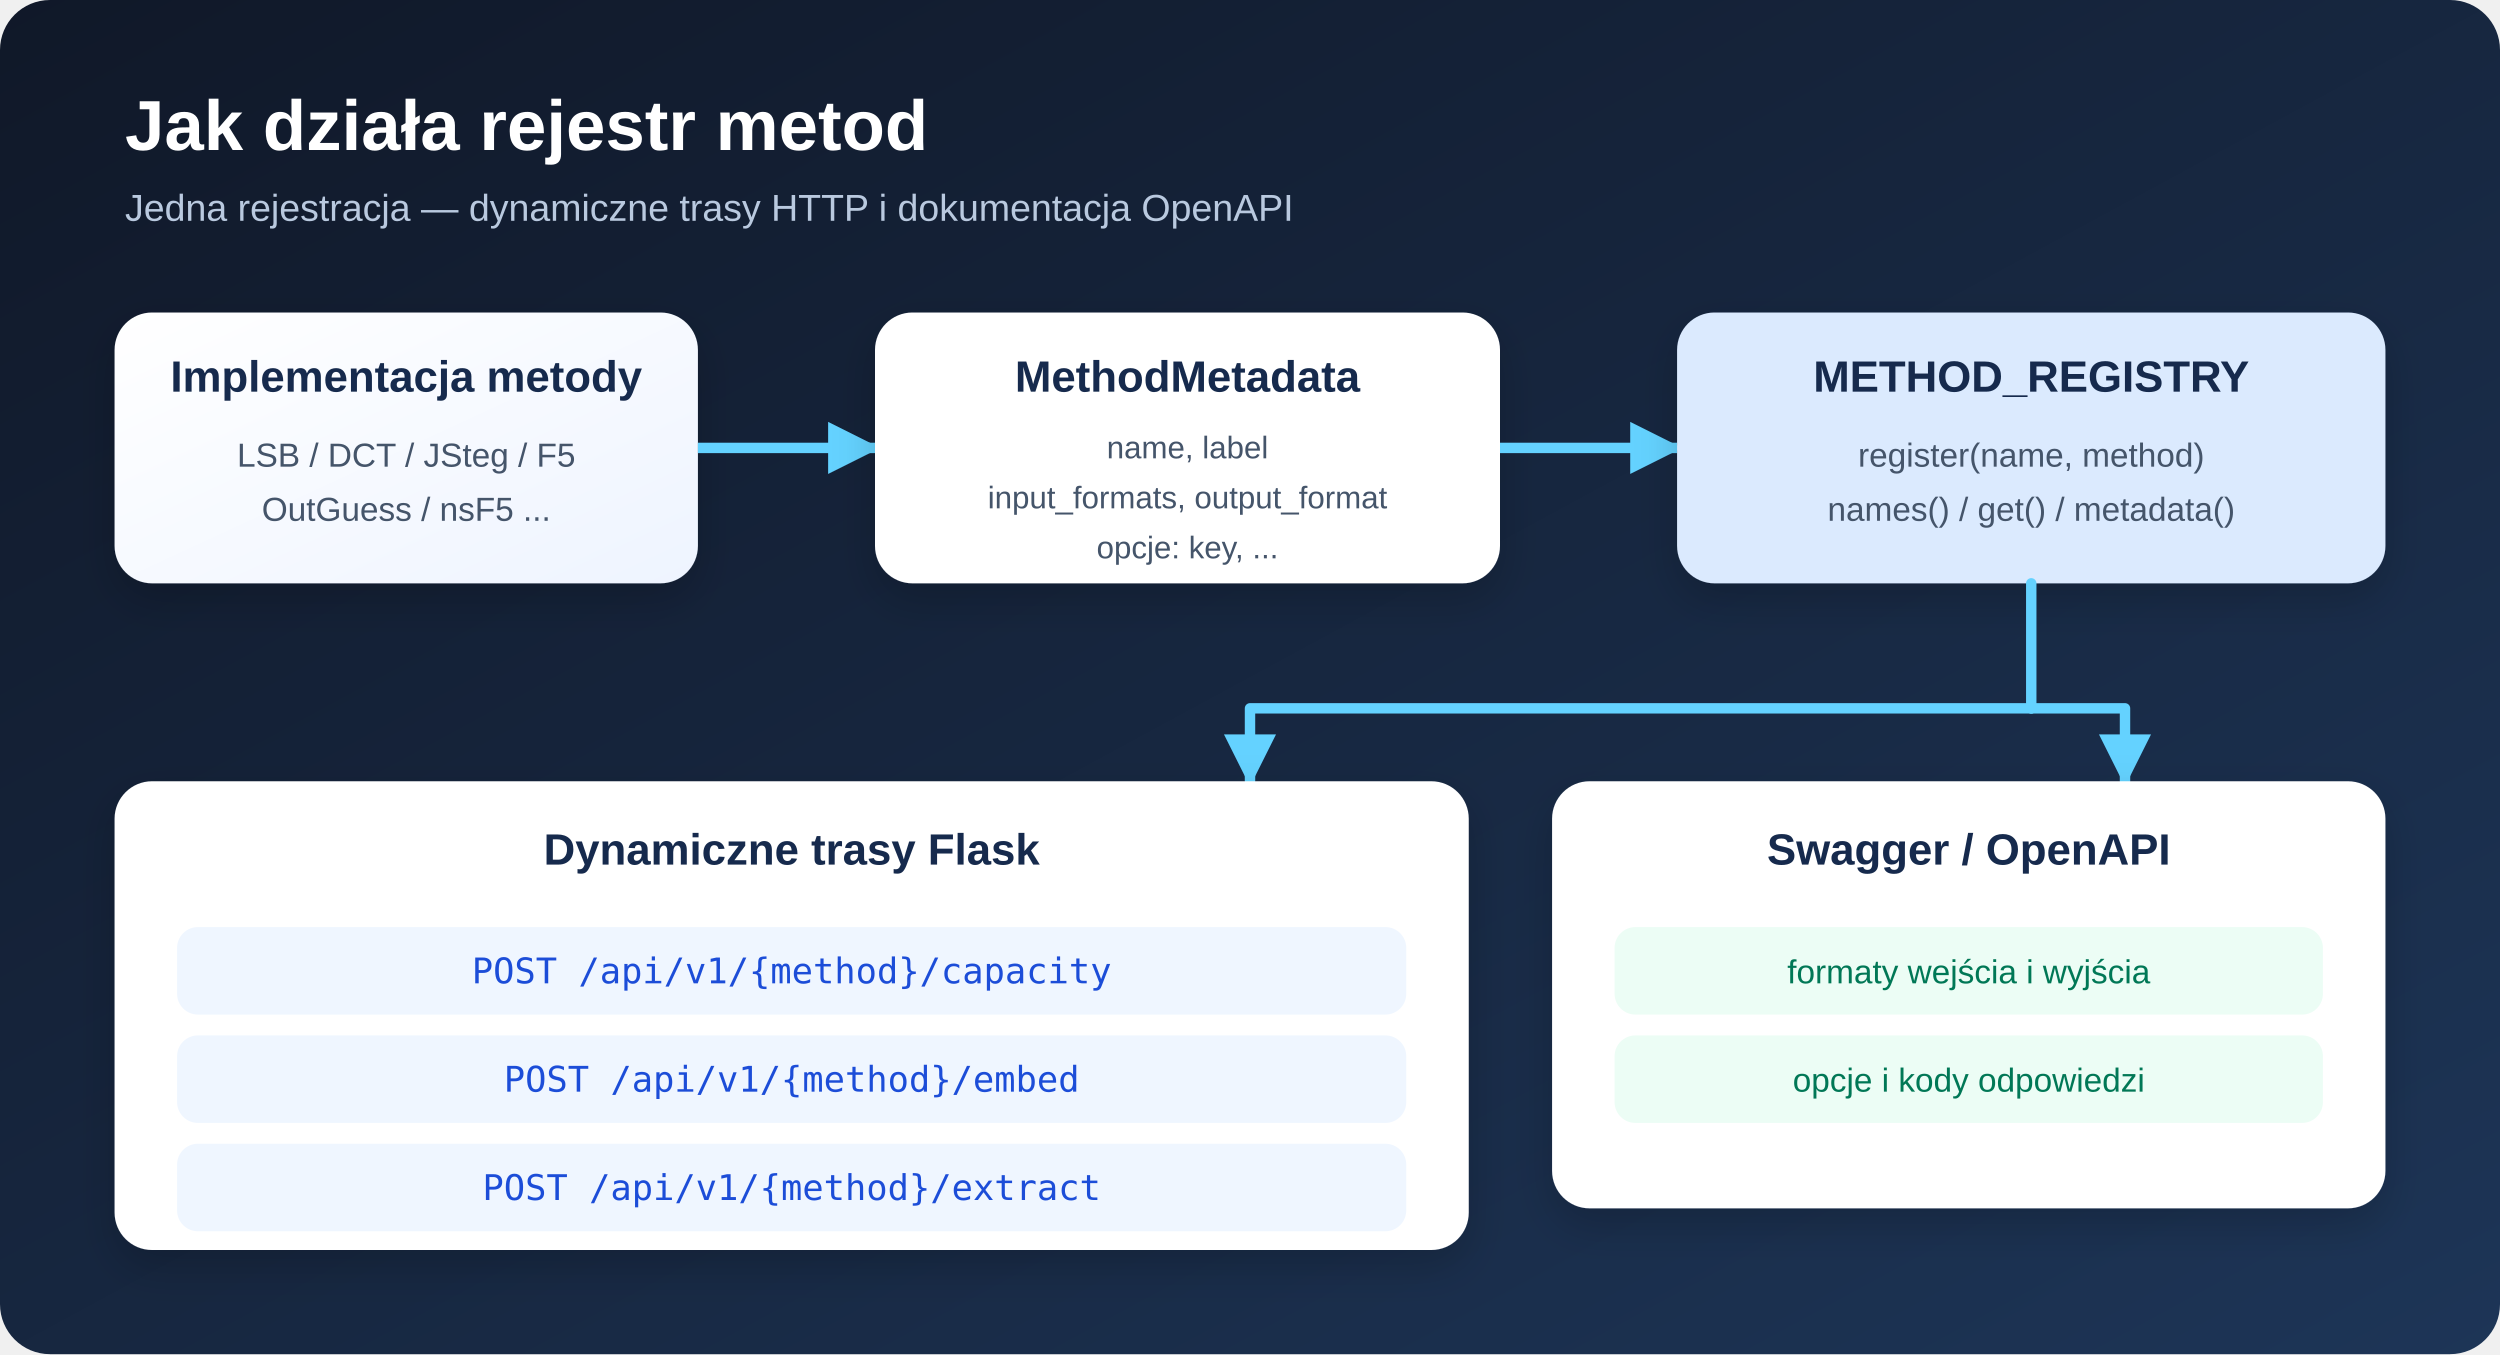
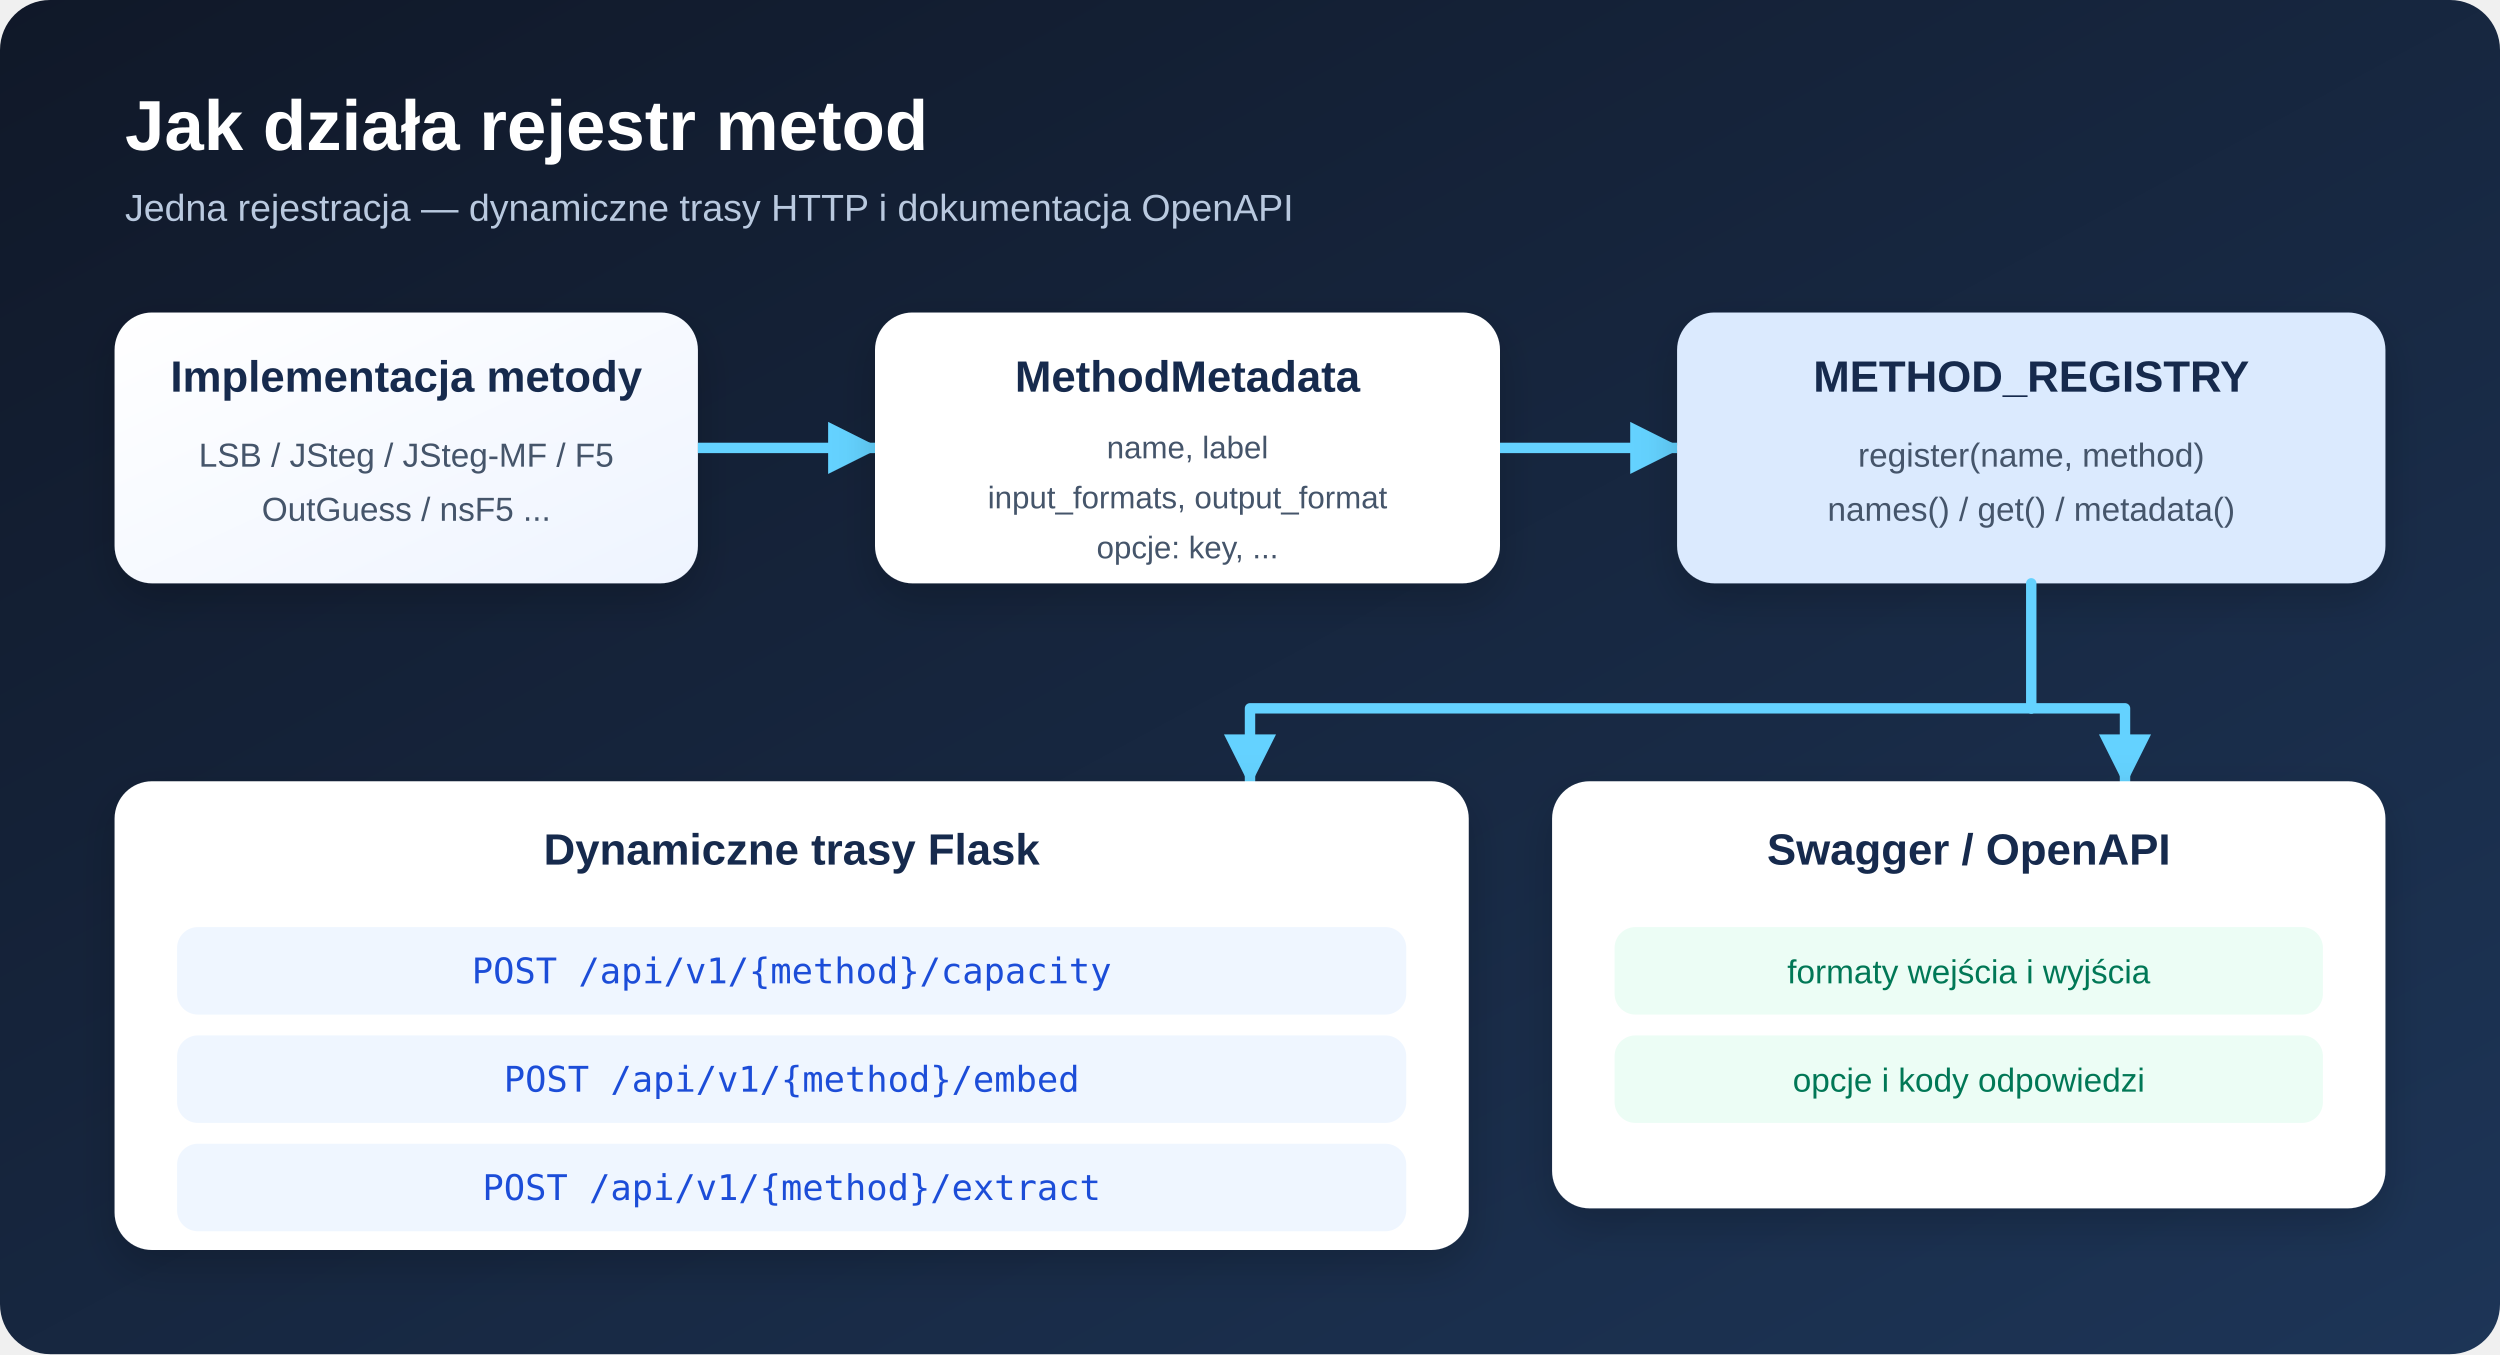
<svg xmlns="http://www.w3.org/2000/svg" width="1200" height="650" viewBox="0 0 1200 650">
  <defs>
    <linearGradient id="bg" x1="0" y1="0" x2="1" y2="1">
      <stop offset="0" stop-color="#101828" />
      <stop offset="1" stop-color="#1d3557" />
    </linearGradient>
    <linearGradient id="card" x1="0" y1="0" x2="1" y2="1">
      <stop offset="0" stop-color="#ffffff" />
      <stop offset="1" stop-color="#eef4ff" />
    </linearGradient>
    <marker id="arrow" markerWidth="5" markerHeight="5" refX="4.5" refY="2.5" orient="auto">
      <path d="M0,0 L5,2.5 L0,5 z" fill="#64d2ff" />
    </marker>
    <filter id="shadow" x="-20%" y="-20%" width="140%" height="140%">
      <feDropShadow dx="0" dy="8" stdDeviation="10" flood-opacity=".18" />
    </filter>
  </defs>
  <rect width="1200" height="650" rx="24" fill="url(#bg)" />
  <text x="60" y="72" fill="#ffffff" font-family="Arial, sans-serif" font-size="34" font-weight="700">
    Jak działa rejestr metod
  </text>
  <text x="60" y="106" fill="#b9c9df" font-family="Arial, sans-serif" font-size="18">
    Jedna rejestracja — dynamiczne trasy HTTP i dokumentacja OpenAPI
  </text>
  <g filter="url(#shadow)">
    <rect x="55" y="150" width="280" height="130" rx="18" fill="url(#card)" />
    <text x="195" y="188" text-anchor="middle" fill="#172b4d" font-family="Arial" font-size="21" font-weight="700">Implementacja metody</text>
-     <text x="195" y="224" text-anchor="middle" fill="#44546a" font-family="Arial" font-size="16">LSB / DCT / JSteg / F5</text>
+     <text x="195" y="224" text-anchor="middle" fill="#44546a" font-family="Arial" font-size="16">LSB / JSteg / JSteg-MF / F5</text>
    <text x="195" y="250" text-anchor="middle" fill="#44546a" font-family="Arial" font-size="16">OutGuess / nsF5 ...</text>
  </g>
  <path d="M335 215 H420" stroke="#64d2ff" stroke-width="5" marker-end="url(#arrow)" />
  <g filter="url(#shadow)">
    <rect x="420" y="150" width="300" height="130" rx="18" fill="#ffffff" />
    <text x="570" y="188" text-anchor="middle" fill="#172b4d" font-family="Arial" font-size="21" font-weight="700">MethodMetadata</text>
    <text x="570" y="220" text-anchor="middle" fill="#44546a" font-family="Arial" font-size="15">name, label</text>
    <text x="570" y="244" text-anchor="middle" fill="#44546a" font-family="Arial" font-size="15">input_formats, output_format</text>
    <text x="570" y="268" text-anchor="middle" fill="#44546a" font-family="Arial" font-size="15">opcje: key, ...</text>
  </g>
  <path d="M720 215 H805" stroke="#64d2ff" stroke-width="5" marker-end="url(#arrow)" />
  <g filter="url(#shadow)">
    <rect x="805" y="150" width="340" height="130" rx="18" fill="#dbeafe" />
    <text x="975" y="188" text-anchor="middle" fill="#172b4d" font-family="Arial" font-size="21" font-weight="700">METHOD_REGISTRY</text>
    <text x="975" y="224" text-anchor="middle" fill="#44546a" font-family="Arial" font-size="16">register(name, method)</text>
    <text x="975" y="250" text-anchor="middle" fill="#44546a" font-family="Arial" font-size="16">names() / get() / metadata()</text>
  </g>
  <path d="M975 280 V340" fill="none" stroke="#64d2ff" stroke-width="5" stroke-linecap="round" stroke-linejoin="round" />
  <path d="M975 340 H600 V375" fill="none" stroke="#64d2ff" stroke-width="5" stroke-linecap="round" stroke-linejoin="round" marker-end="url(#arrow)" />
  <path d="M975 340 H1020 V375" fill="none" stroke="#64d2ff" stroke-width="5" stroke-linecap="round" stroke-linejoin="round" marker-end="url(#arrow)" />
  <g filter="url(#shadow)">
    <rect x="55" y="375" width="650" height="225" rx="18" fill="#ffffff" />
    <text x="380" y="415" text-anchor="middle" fill="#172b4d" font-family="Arial" font-size="21" font-weight="700">Dynamiczne trasy Flask</text>
    <rect x="85" y="445" width="590" height="42" rx="10" fill="#eff6ff" />
    <text x="380" y="472" text-anchor="middle" fill="#1d4ed8" font-family="monospace" font-size="17">POST /api/v1/{method}/capacity</text>
    <rect x="85" y="497" width="590" height="42" rx="10" fill="#eff6ff" />
    <text x="380" y="524" text-anchor="middle" fill="#1d4ed8" font-family="monospace" font-size="17">POST /api/v1/{method}/embed</text>
    <rect x="85" y="549" width="590" height="42" rx="10" fill="#eff6ff" />
    <text x="380" y="576" text-anchor="middle" fill="#1d4ed8" font-family="monospace" font-size="17">POST /api/v1/{method}/extract</text>
  </g>
  <g filter="url(#shadow)">
    <rect x="745" y="375" width="400" height="205" rx="18" fill="#ffffff" />
    <text x="945" y="415" text-anchor="middle" fill="#172b4d" font-family="Arial" font-size="21" font-weight="700">Swagger / OpenAPI</text>
    <rect x="775" y="445" width="340" height="42" rx="10" fill="#ecfdf5" />
    <text x="945" y="472" text-anchor="middle" fill="#047857" font-family="Arial" font-size="16">formaty wejścia i wyjścia</text>
    <rect x="775" y="497" width="340" height="42" rx="10" fill="#ecfdf5" />
    <text x="945" y="524" text-anchor="middle" fill="#047857" font-family="Arial" font-size="16">opcje i kody odpowiedzi</text>
  </g>
</svg>
